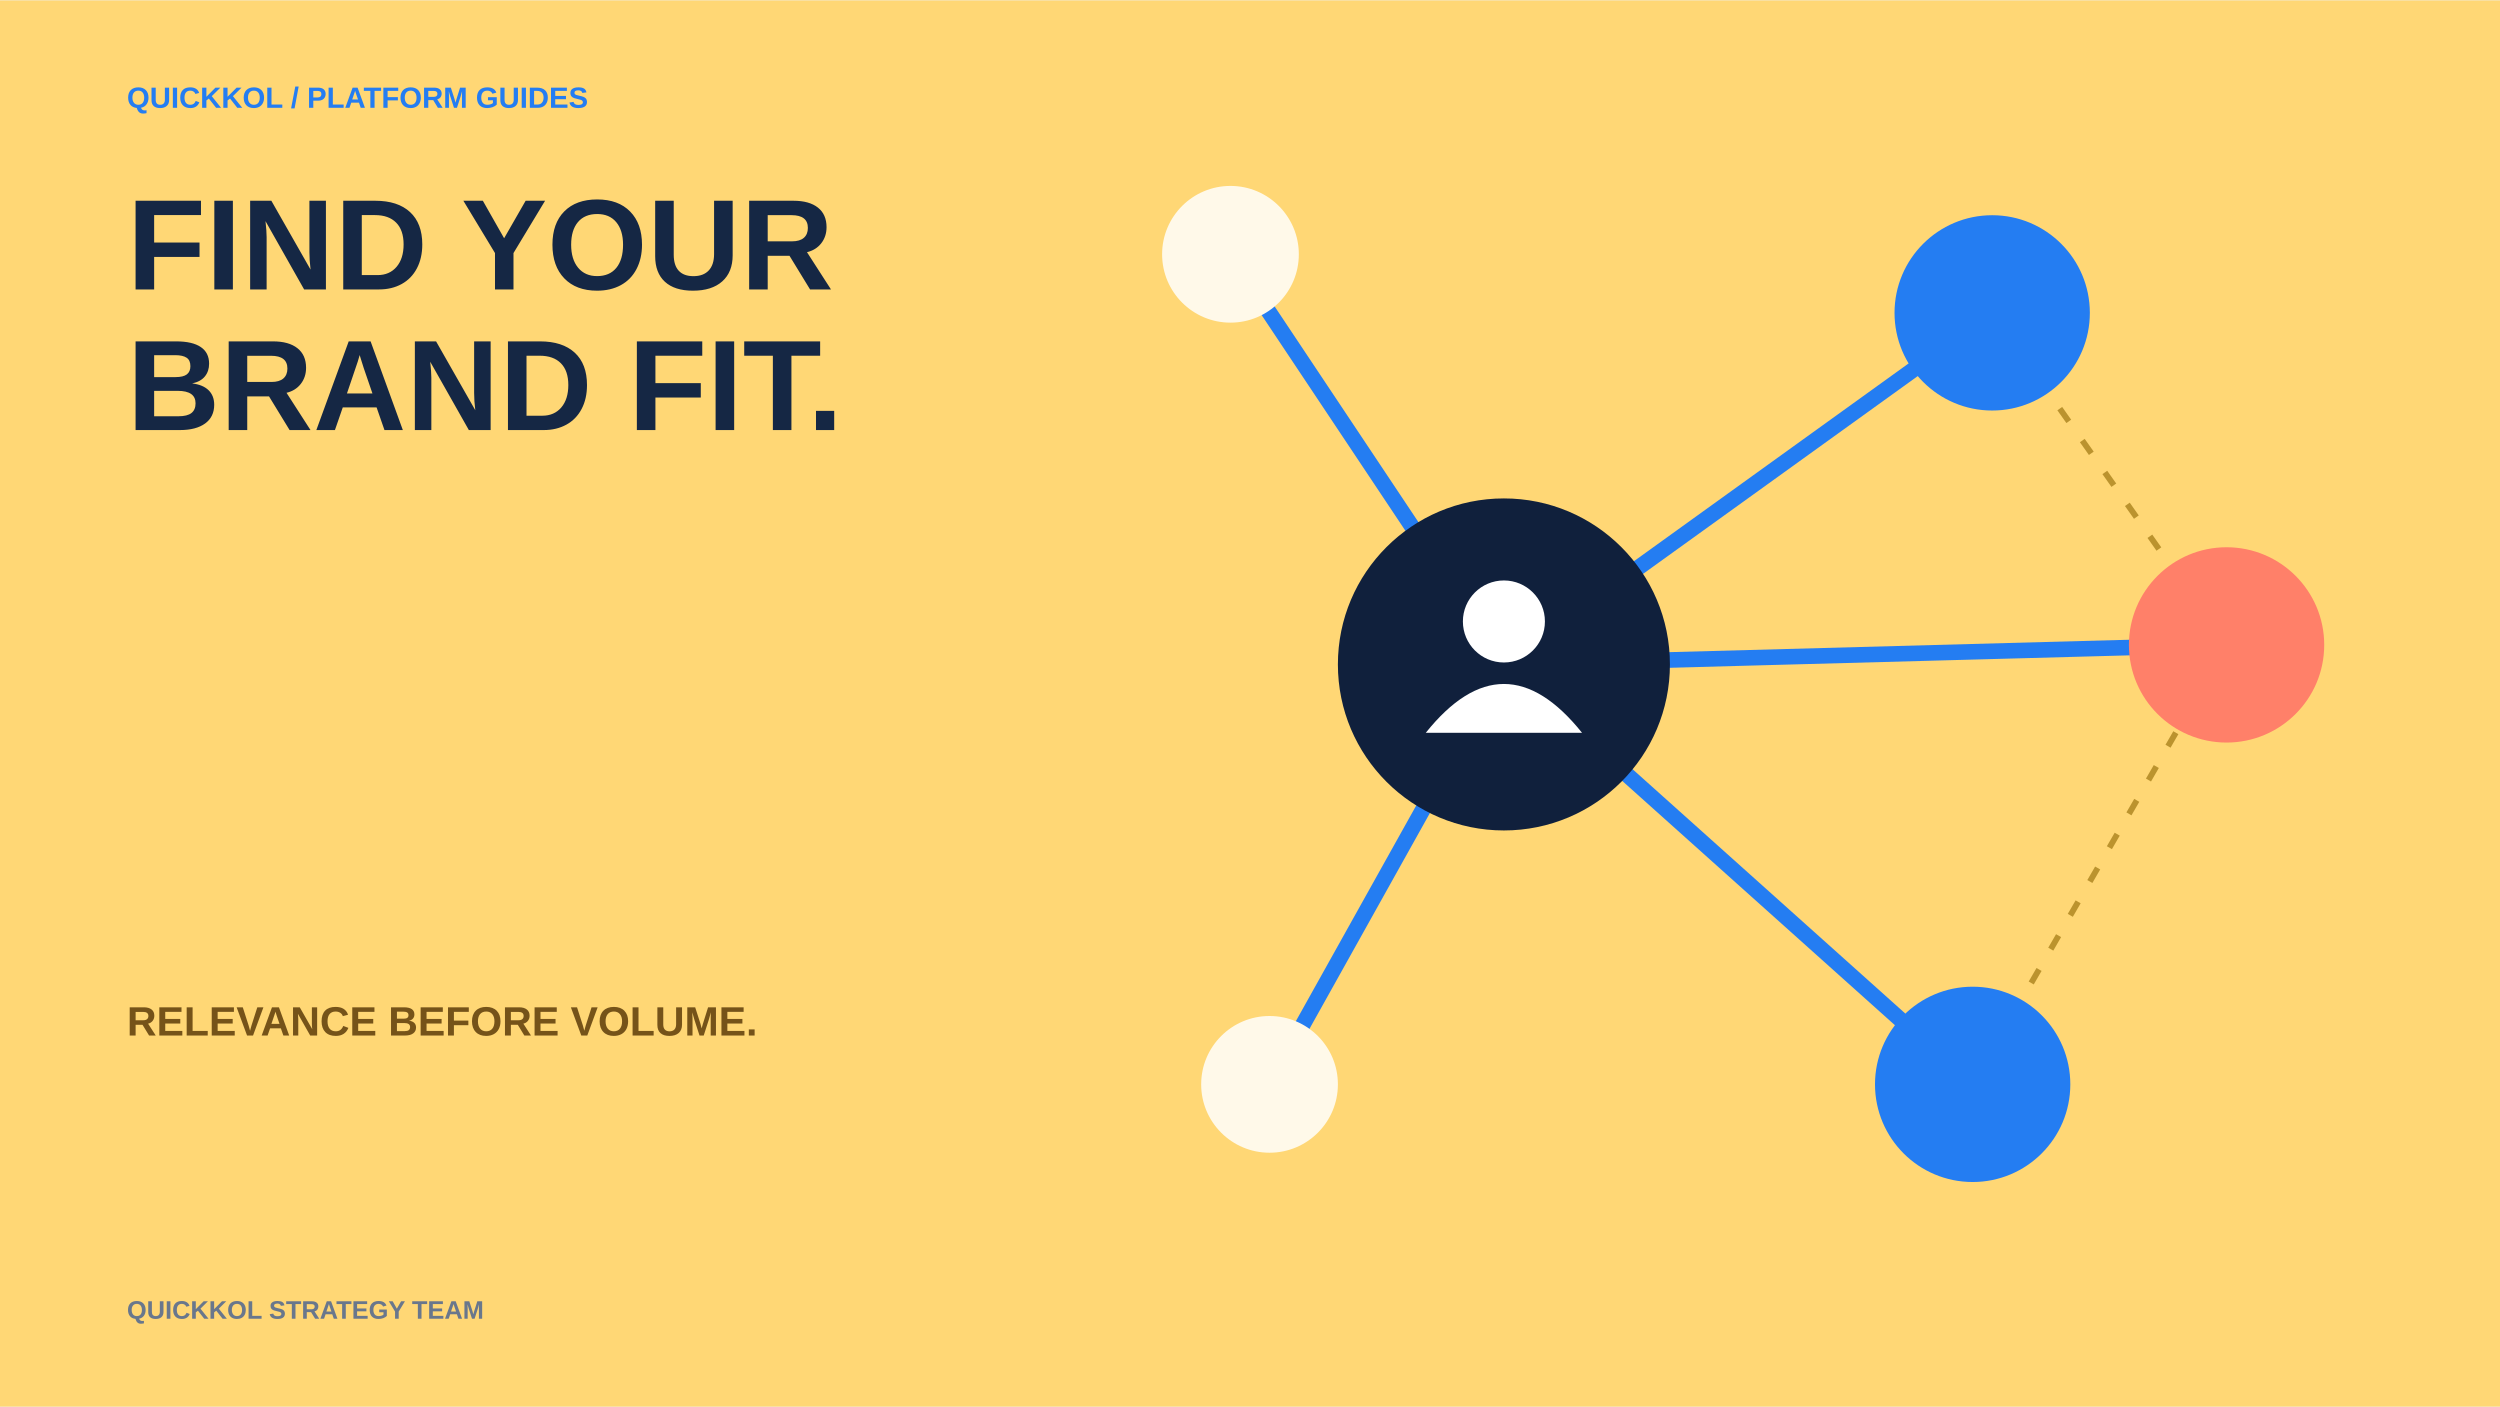
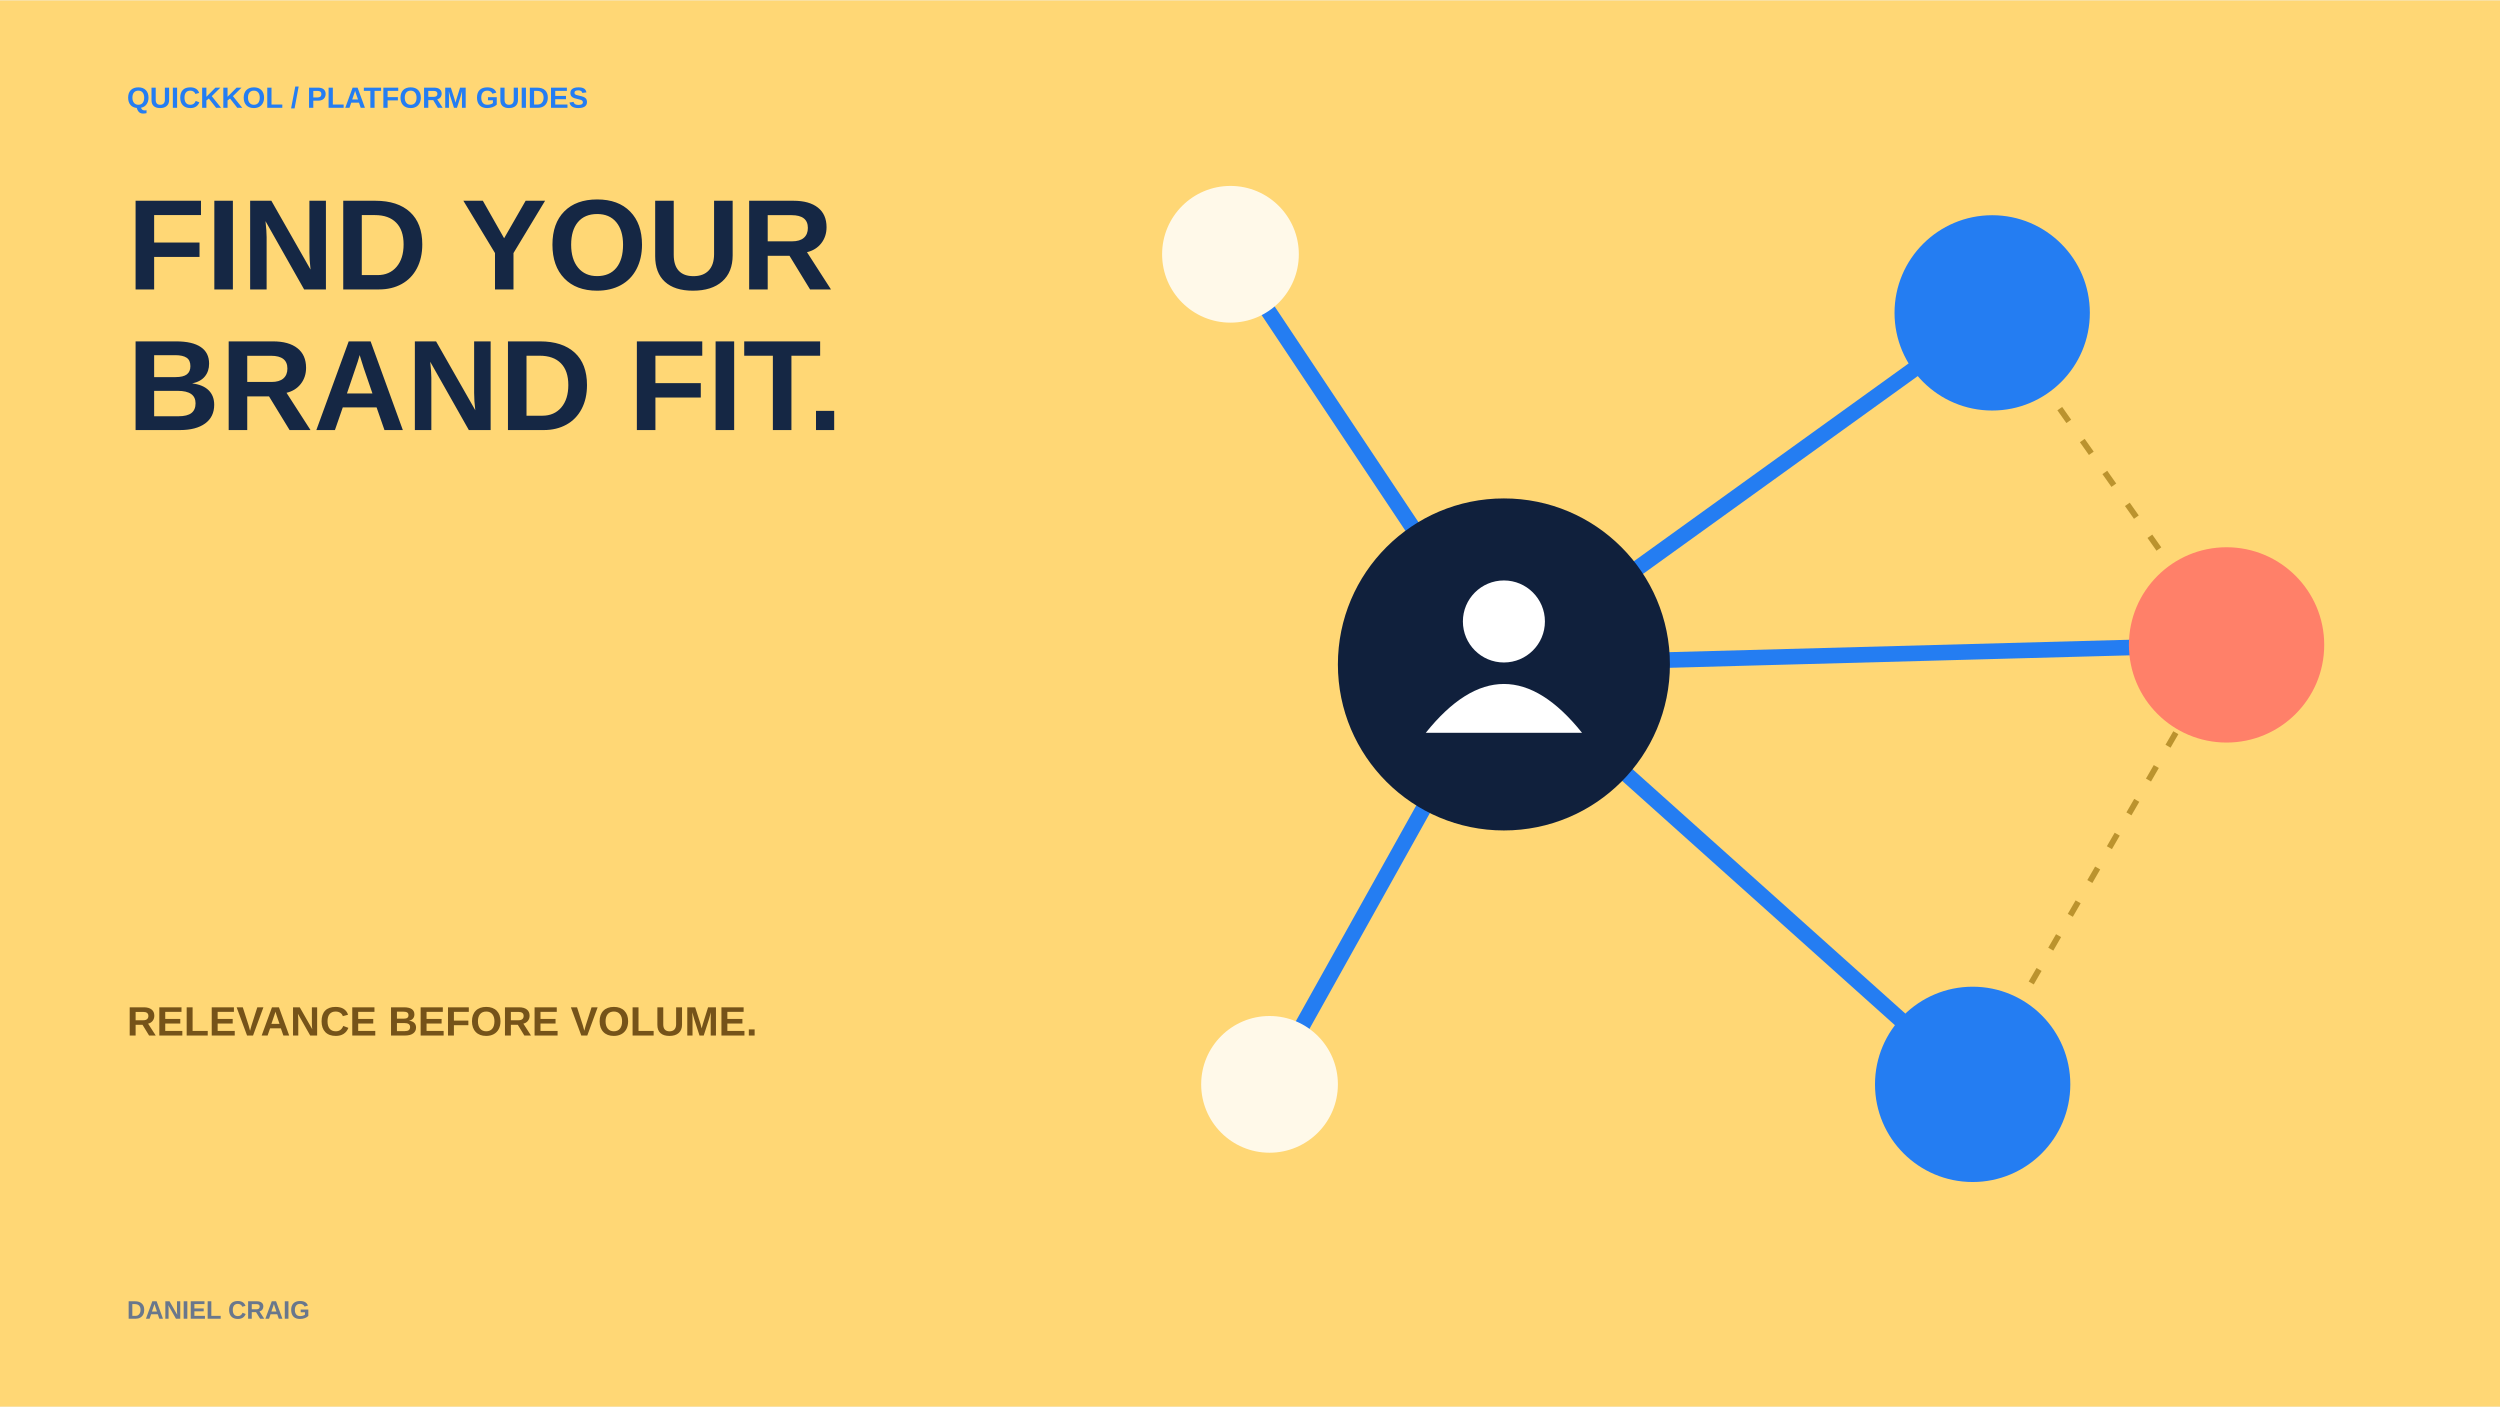
<svg xmlns="http://www.w3.org/2000/svg" width="1672" height="941" viewBox="0 0 1280 720" role="img">
  <rect width="1280" height="720" fill="#ffd775" />
  <text x="65" y="55" font-family="Arial, Helvetica, sans-serif" font-size="15" font-weight="700" fill="#247df2">QUICKKOL / PLATFORM GUIDES</text>
  <text x="65" y="148" font-family="Arial, Helvetica, sans-serif" font-size="66" font-weight="900" fill="#152744">FIND YOUR</text>
  <text x="65" y="220" font-family="Arial, Helvetica, sans-serif" font-size="66" font-weight="900" fill="#152744">BRAND FIT.</text>
  <g transform="translate(600 90)">
    <path d="M170 250L420 70M170 250L540 240M170 250L410 465M170 250L50 465M170 250L30 40" fill="none" stroke="#247df2" stroke-width="8" />
    <path d="M420 70L540 240L410 465" fill="none" stroke="#bb932e" stroke-width="3" stroke-dasharray="8 12" />
    <g>
      <circle cx="170" cy="250" r="85" fill="#10203c" />
      <circle cx="420" cy="70" r="50" fill="#247df2" />
      <circle cx="540" cy="240" r="50" fill="#ff8069" />
      <circle cx="410" cy="465" r="50" fill="#247df2" />
      <circle cx="50" cy="465" r="35" fill="#fff9e9" />
      <circle cx="30" cy="40" r="35" fill="#fff9e9" />
    </g>
    <circle cx="170" cy="228" r="21" fill="#ffffff" />
    <path d="M130 285q40-50 80 0" fill="#ffffff" />
  </g>
  <text x="65" y="530" font-family="Arial, Helvetica, sans-serif" font-size="21" font-weight="700" fill="#755319">RELEVANCE BEFORE VOLUME.</text>
-   <text x="65" y="675" font-family="Arial, Helvetica, sans-serif" font-size="13" font-weight="700" fill="#69778c">QUICKKOL STRATEGY TEAM</text>
+   <text x="65" y="675" font-family="Arial, Helvetica, sans-serif" font-size="13" font-weight="700" fill="#69778c">DANIEL CRAIG</text>
</svg>
